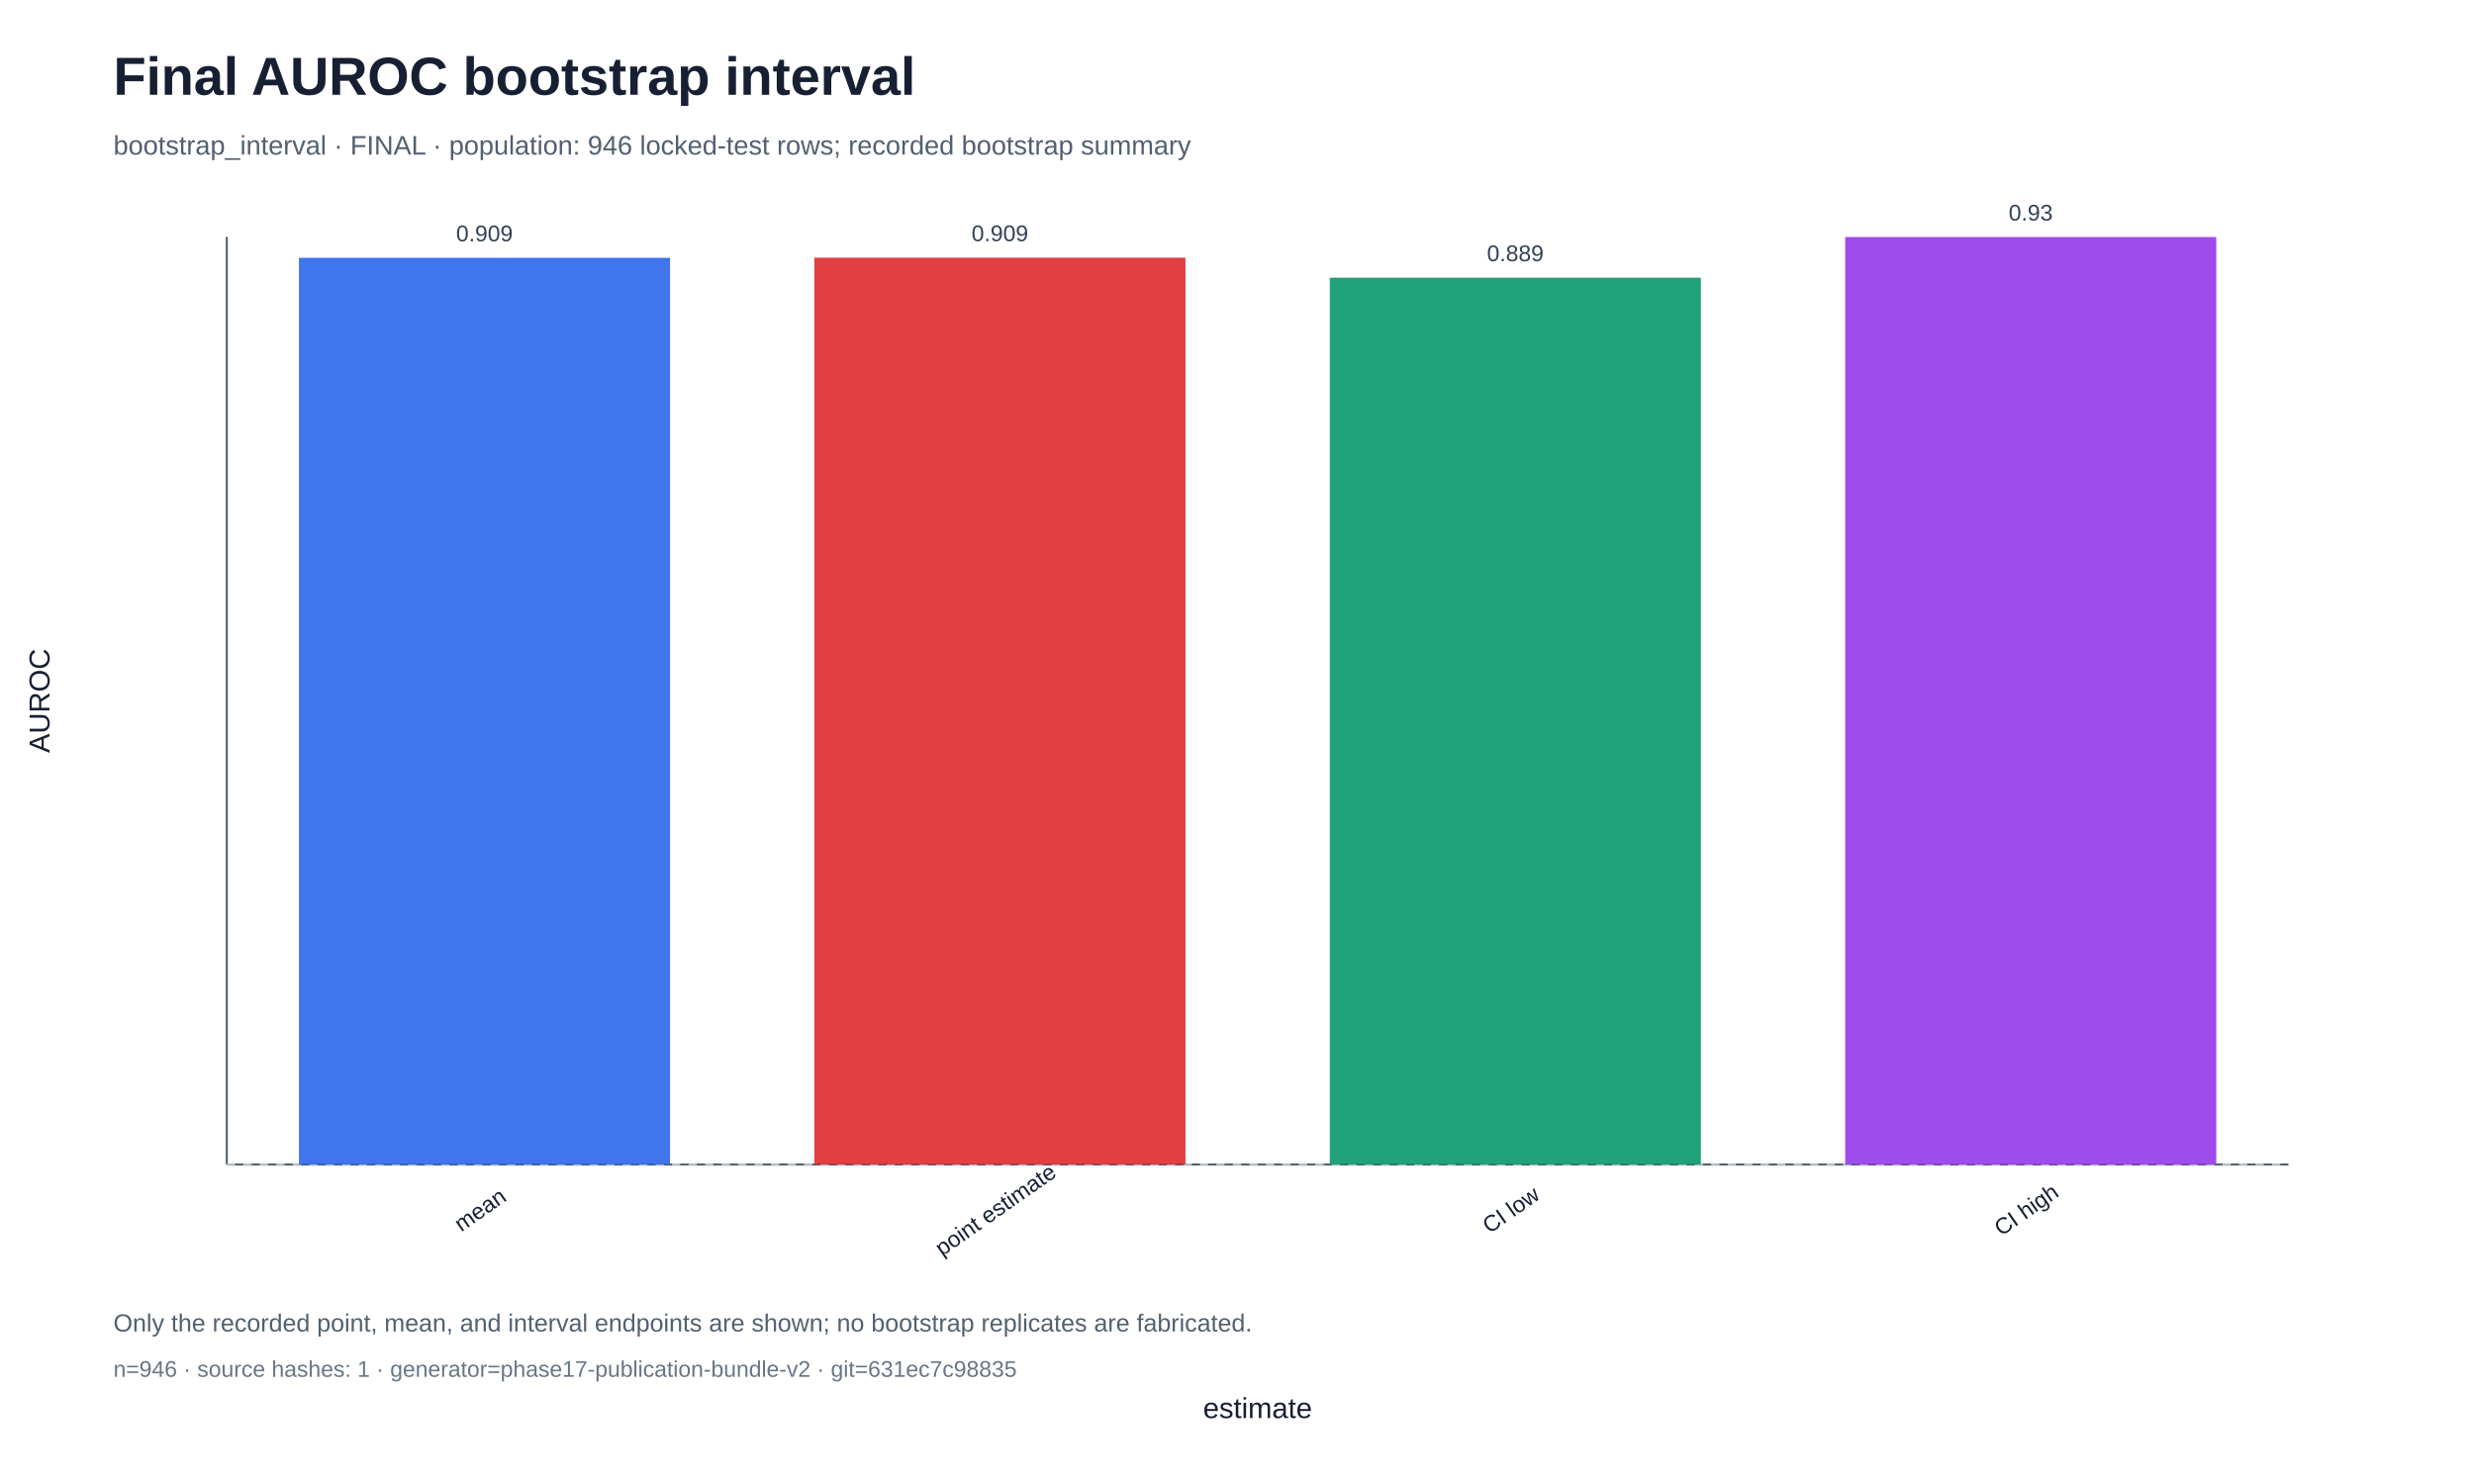
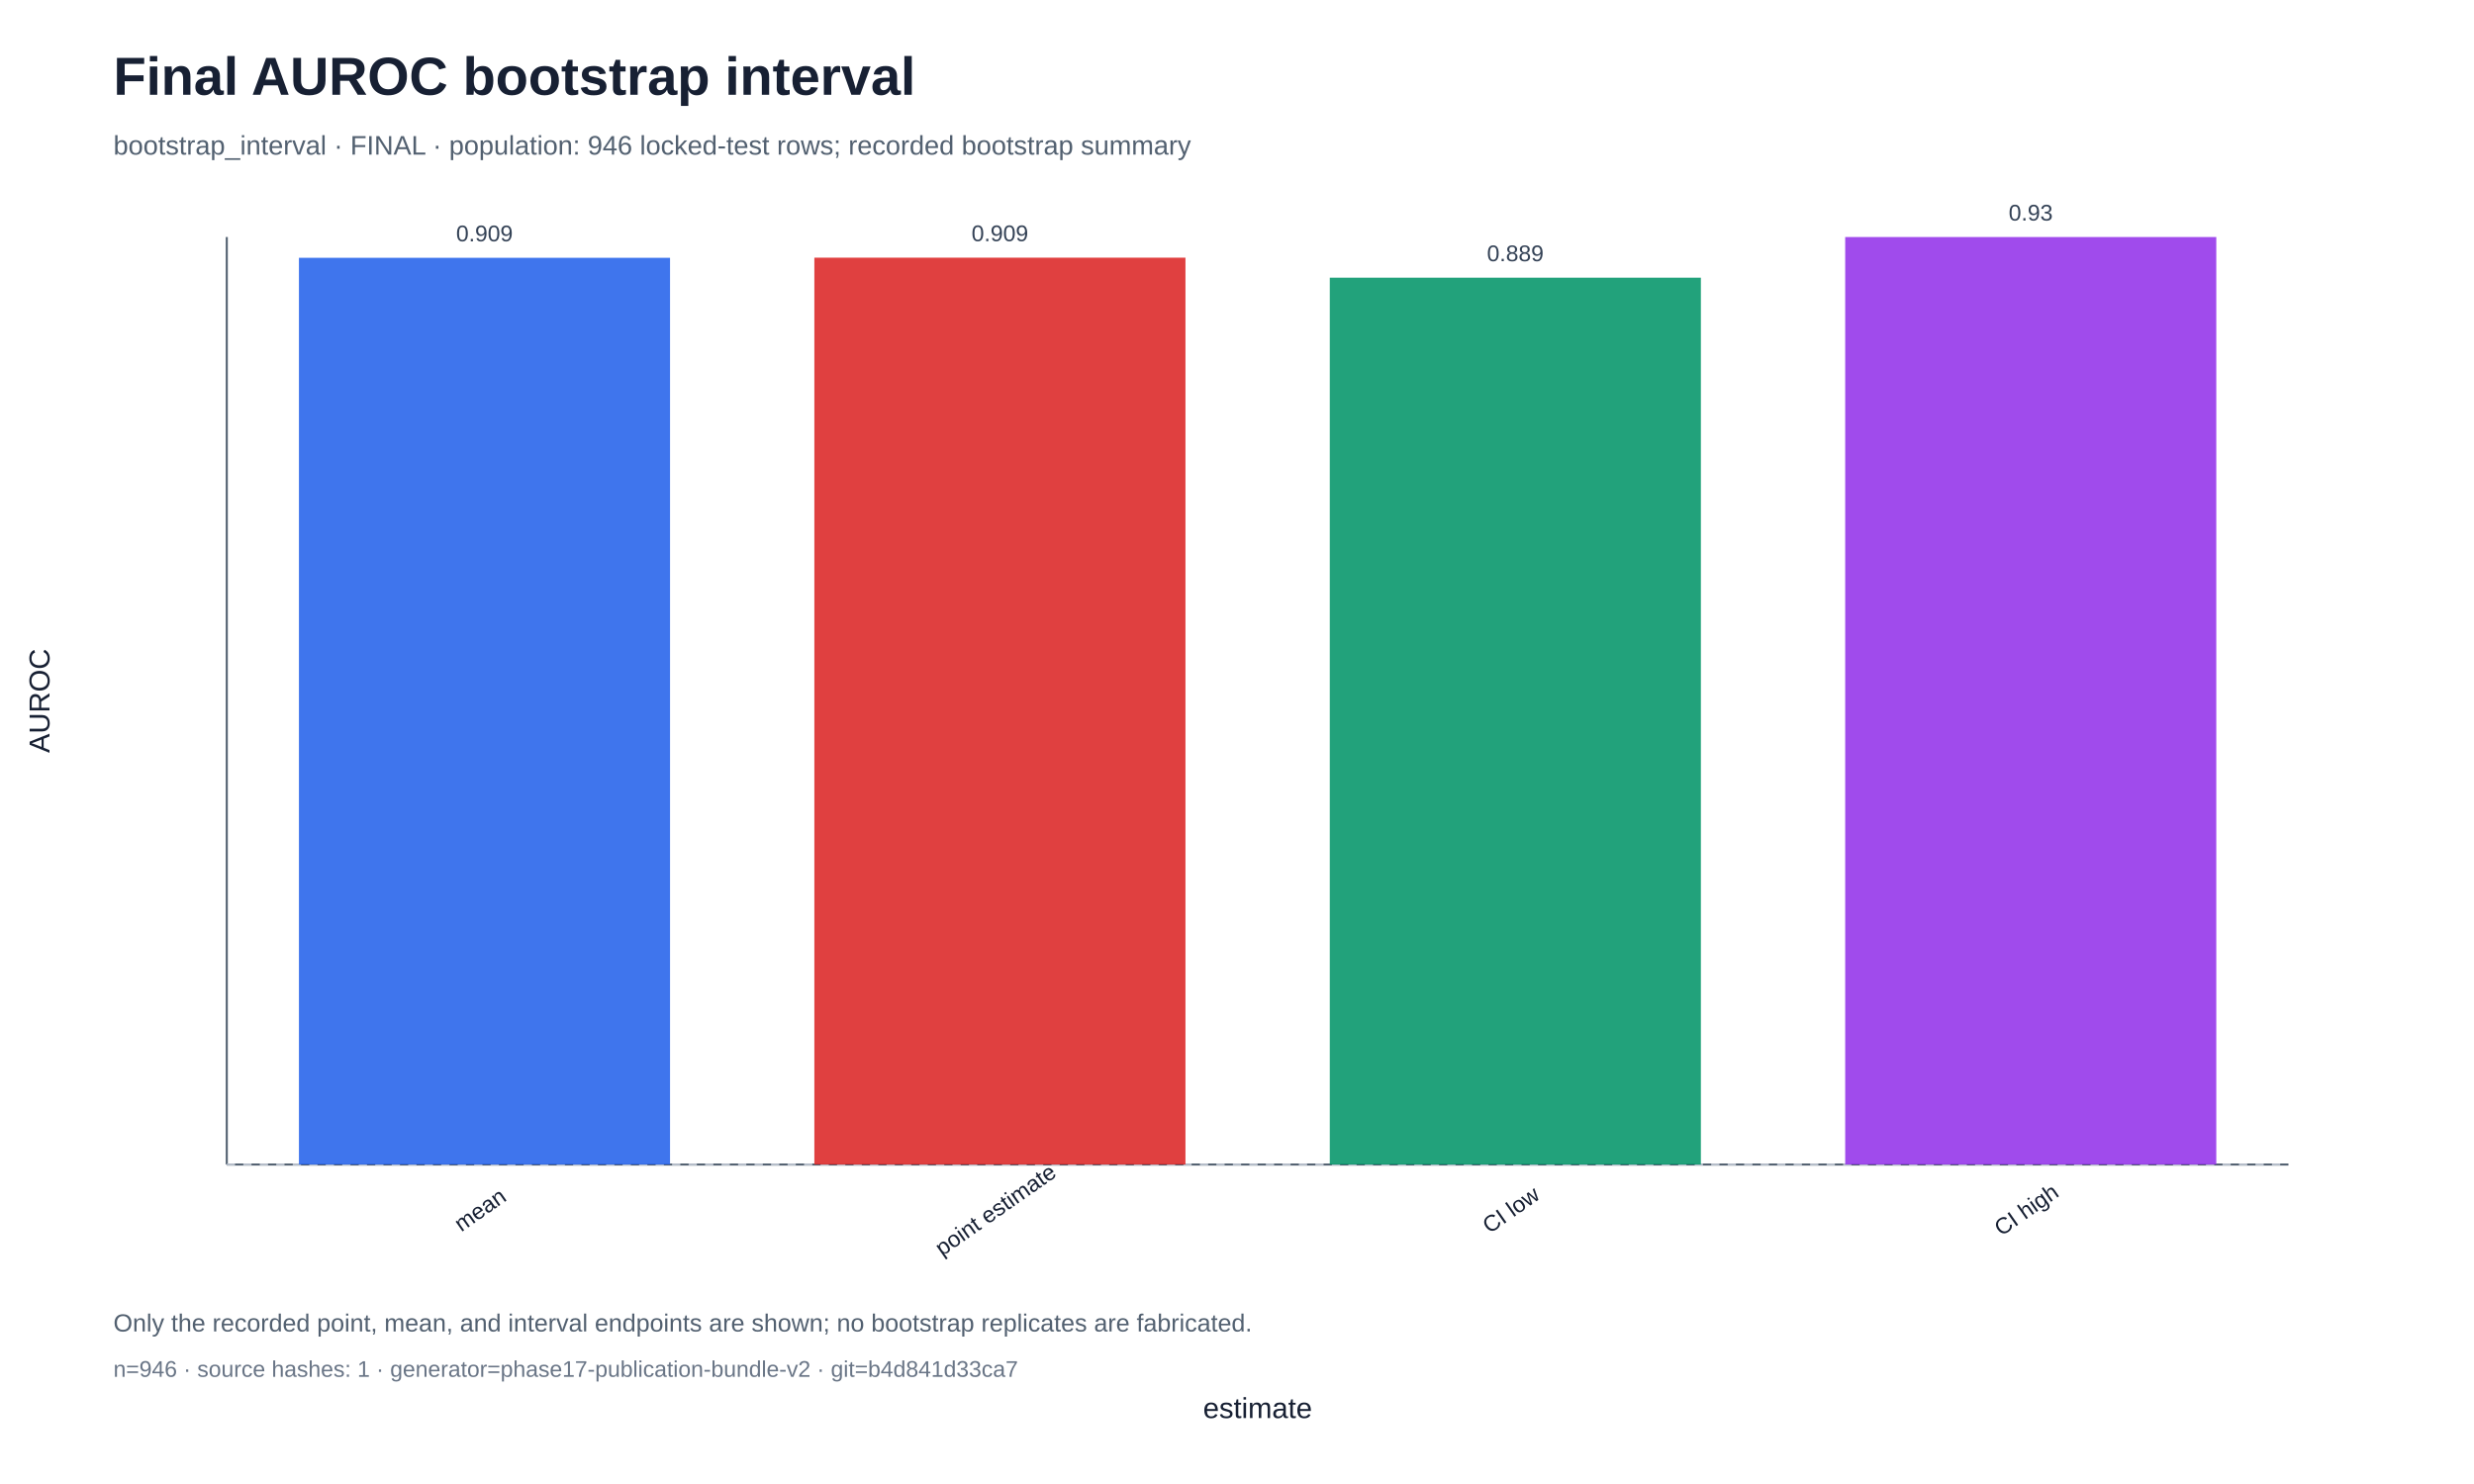
<svg xmlns="http://www.w3.org/2000/svg" width="1200" height="720" viewBox="0 0 1200 720">
  <rect x="0" y="0" width="1200" height="720" fill="#ffffff" stroke="none" opacity="1" />
  <text x="55" y="46" text-anchor="start" font-family="Arial, sans-serif" font-size="26px" font-weight="700" fill="#172033">Final AUROC bootstrap interval</text>
  <text x="55" y="75" text-anchor="start" font-family="Arial, sans-serif" font-size="13px" font-weight="400" fill="#526070">bootstrap_interval · FINAL · population: 946 locked-test rows; recorded bootstrap summary</text>
  <line x1="110" y1="565" x2="1110" y2="565" stroke="#526070" stroke-width="1" />
  <line x1="110" y1="115" x2="110" y2="565" stroke="#526070" stroke-width="1" />
  <line x1="110" y1="565" x2="1110" y2="565" stroke="#b6beca" stroke-width="1" stroke-dasharray="4 4" />
  <rect x="145" y="125.077" width="180" height="439.923" fill="#2563eb" stroke="none" opacity="0.88" />
  <text x="235" y="590" text-anchor="middle" font-family="Arial, sans-serif" font-size="11px" font-weight="400" fill="#172033" transform="rotate(-35 235 590)">mean</text>
  <text x="235" y="117.077" text-anchor="middle" font-family="Arial, sans-serif" font-size="11px" font-weight="400" fill="#334155">0.909</text>
  <rect x="395" y="125.014" width="180" height="439.986" fill="#dc2626" stroke="none" opacity="0.88" />
  <text x="485" y="590" text-anchor="middle" font-family="Arial, sans-serif" font-size="11px" font-weight="400" fill="#172033" transform="rotate(-35 485 590)">point estimate</text>
  <text x="485" y="117.014" text-anchor="middle" font-family="Arial, sans-serif" font-size="11px" font-weight="400" fill="#334155">0.909</text>
  <rect x="645" y="134.727" width="180" height="430.273" fill="#059669" stroke="none" opacity="0.88" />
  <text x="735" y="590" text-anchor="middle" font-family="Arial, sans-serif" font-size="11px" font-weight="400" fill="#172033" transform="rotate(-35 735 590)">CI low</text>
  <text x="735" y="126.727" text-anchor="middle" font-family="Arial, sans-serif" font-size="11px" font-weight="400" fill="#334155">0.889</text>
  <rect x="895" y="115" width="180" height="450" fill="#9333ea" stroke="none" opacity="0.88" />
  <text x="985" y="590" text-anchor="middle" font-family="Arial, sans-serif" font-size="11px" font-weight="400" fill="#172033" transform="rotate(-35 985 590)">CI high</text>
  <text x="985" y="107" text-anchor="middle" font-family="Arial, sans-serif" font-size="11px" font-weight="400" fill="#334155">0.93</text>
  <text x="610" y="688" text-anchor="middle" font-family="Arial, sans-serif" font-size="14px" font-weight="400" fill="#172033">estimate</text>
  <text x="24" y="340" text-anchor="middle" font-family="Arial, sans-serif" font-size="14px" font-weight="400" fill="#172033" transform="rotate(-90 24 340)">AUROC</text>
  <text x="55" y="646" text-anchor="start" font-family="Arial, sans-serif" font-size="12px" font-weight="400" fill="#526070">Only the recorded point, mean, and interval endpoints are shown; no bootstrap replicates are fabricated.</text>
-   <text x="55" y="668" text-anchor="start" font-family="Arial, sans-serif" font-size="11px" font-weight="400" fill="#697586">n=946 · source hashes: 1 · generator=phase17-publication-bundle-v2 · git=631ec7c98835</text>
+   <text x="55" y="668" text-anchor="start" font-family="Arial, sans-serif" font-size="11px" font-weight="400" fill="#697586">n=946 · source hashes: 1 · generator=phase17-publication-bundle-v2 · git=b4d841d33ca7</text>
</svg>
